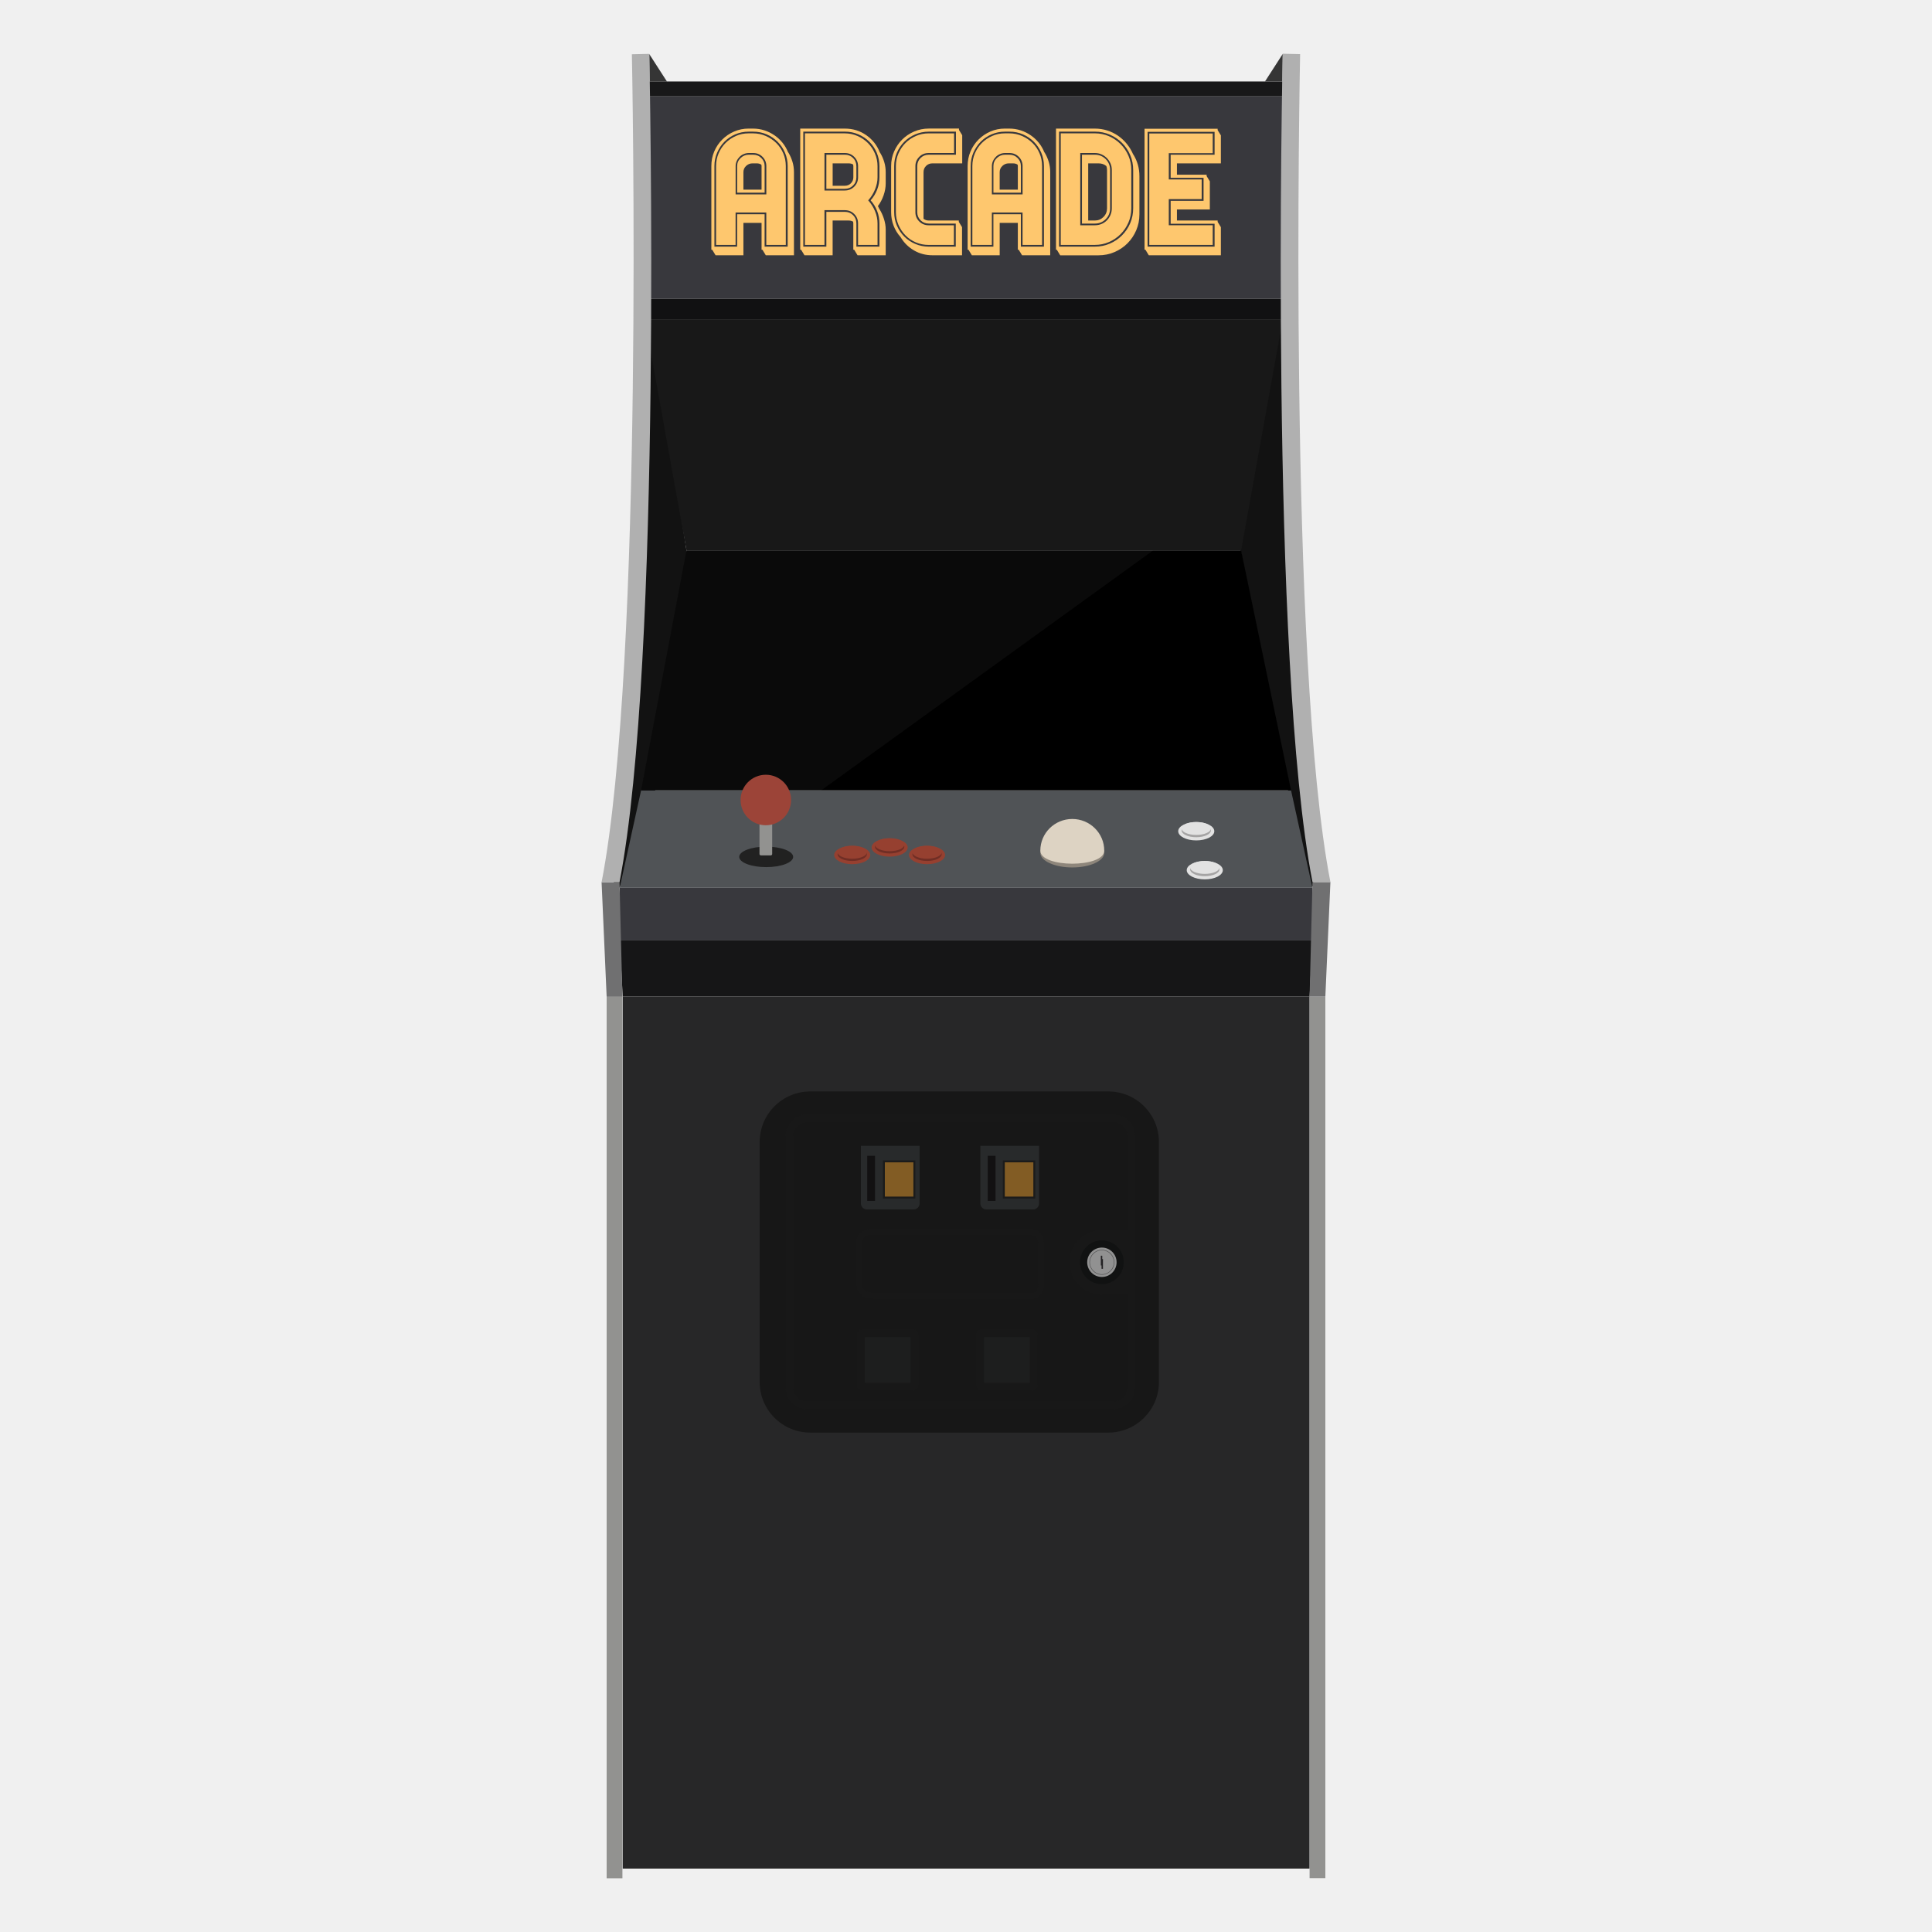
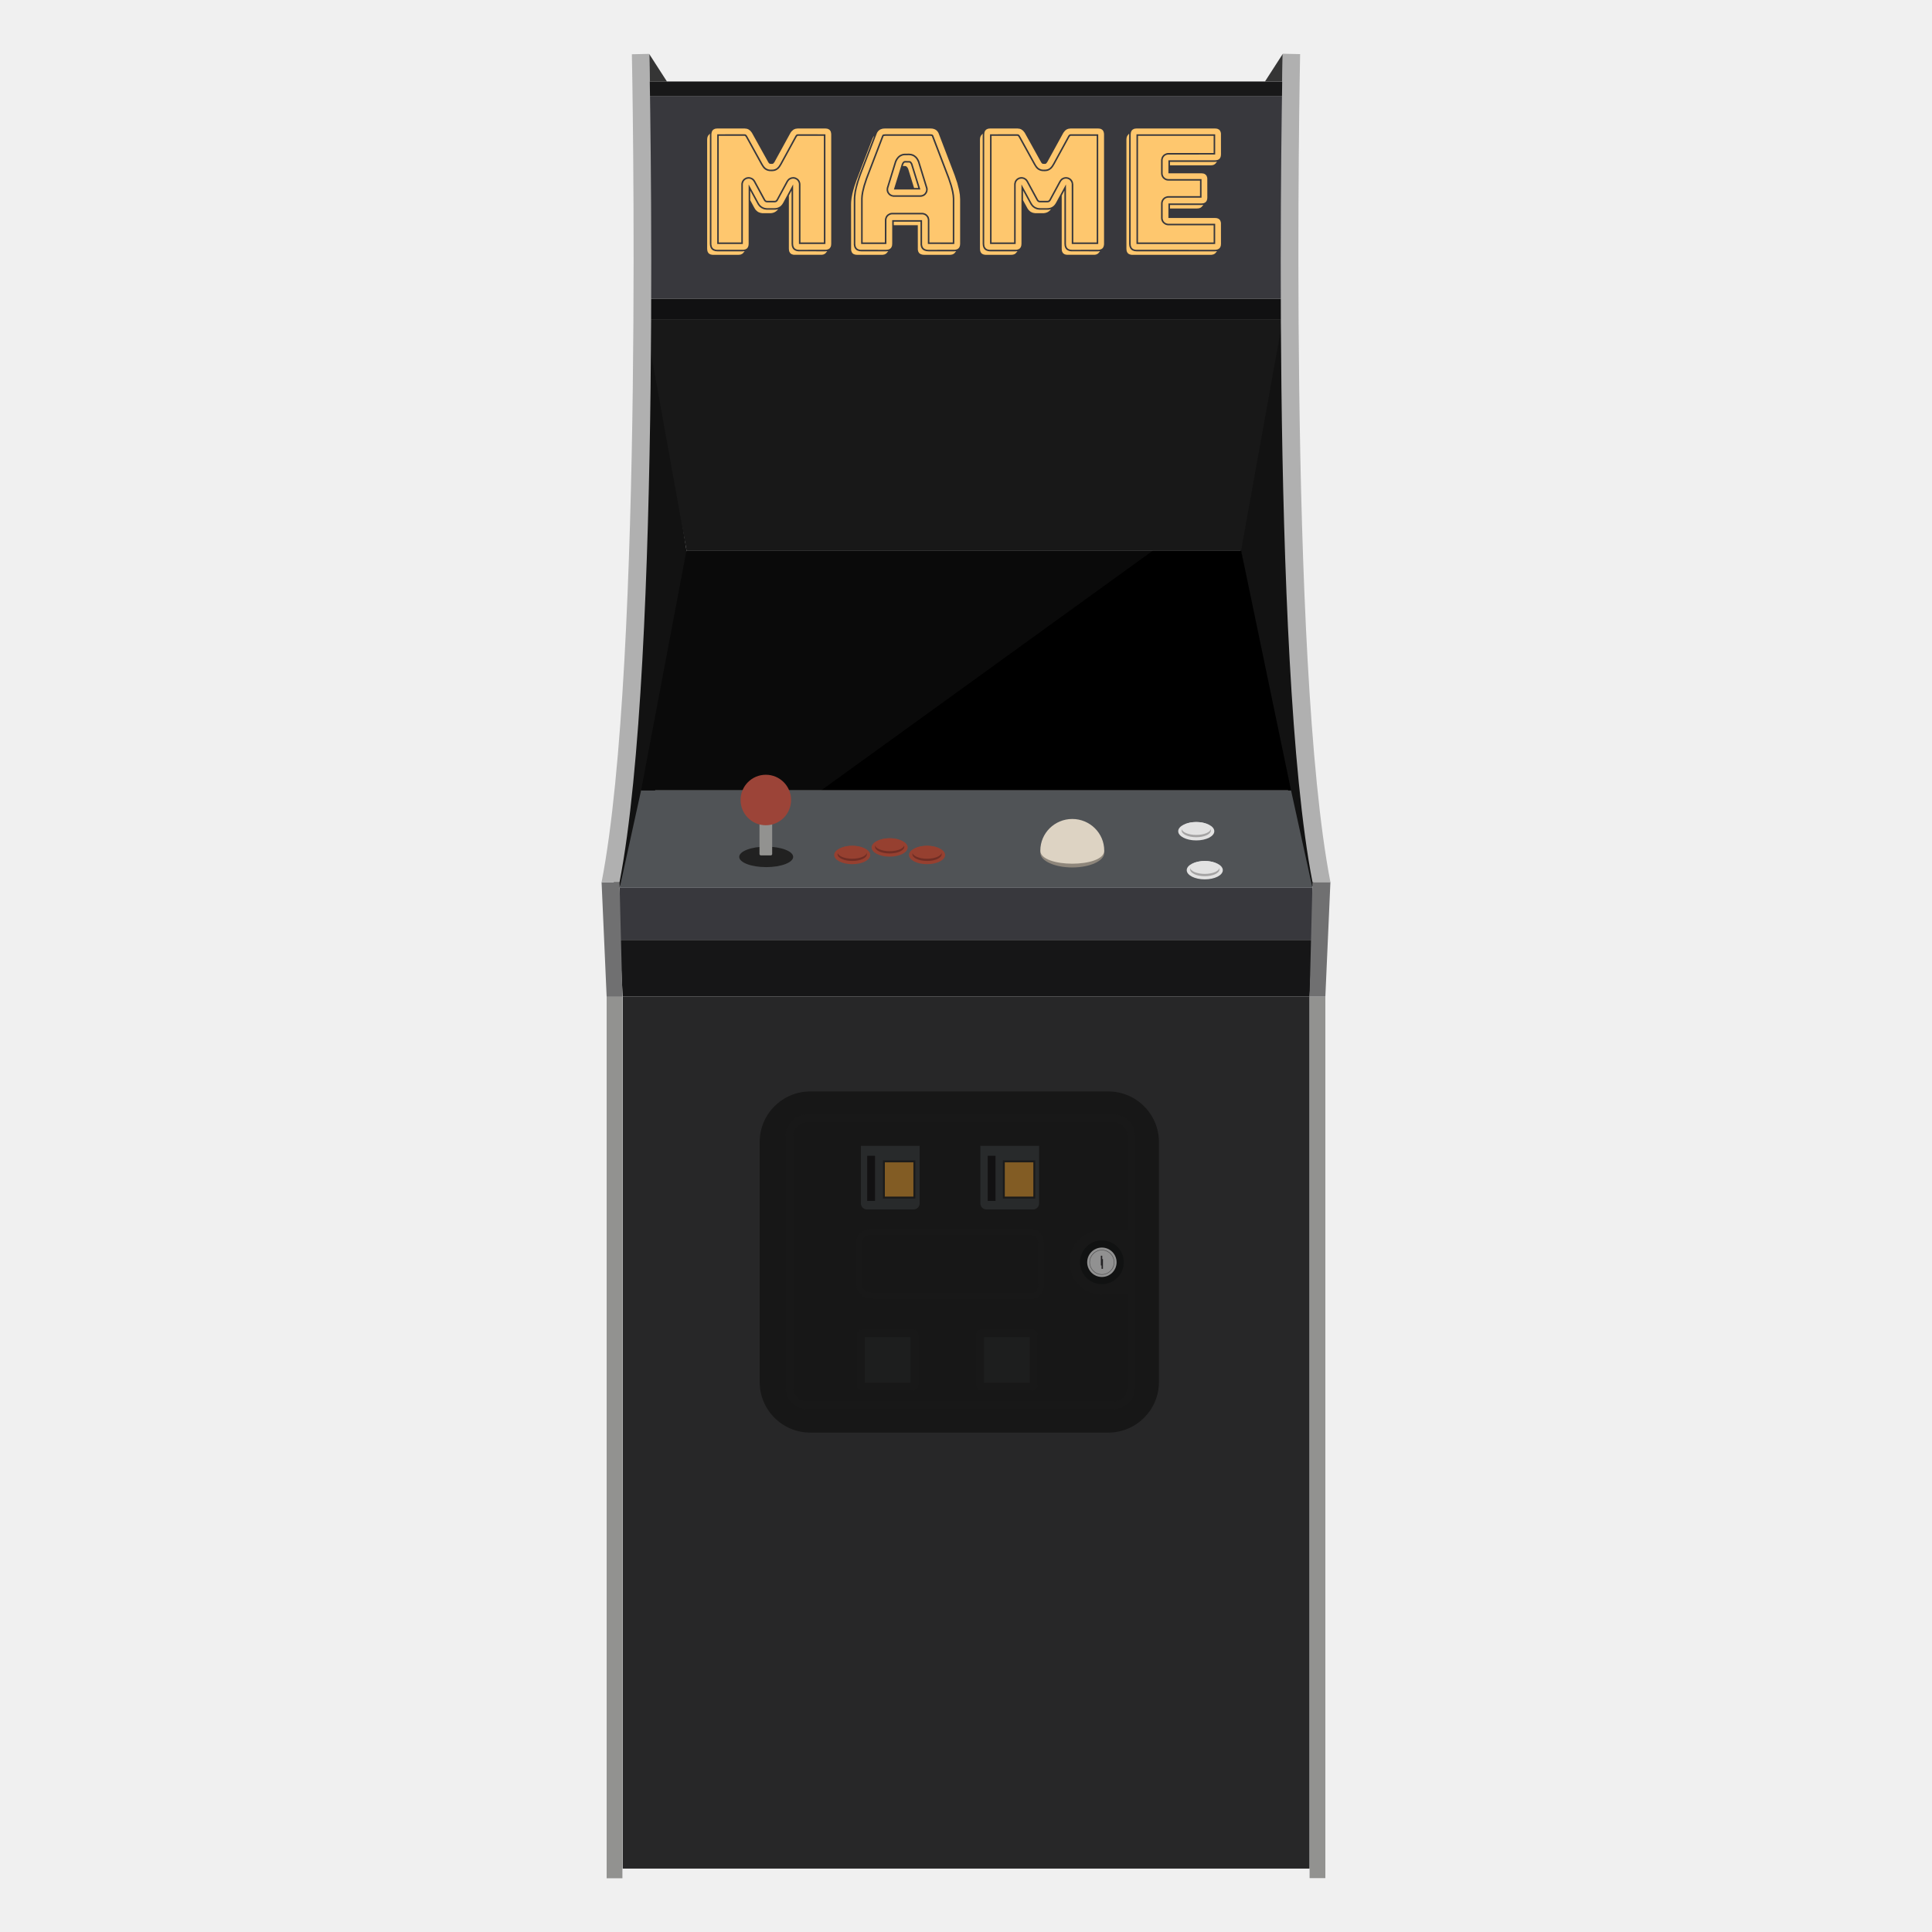
<svg xmlns="http://www.w3.org/2000/svg" id="Layer_1" data-name="Layer 1" viewBox="0 0 1000 1000">
  <defs>
    <style>
      .cls-1 {
        fill: #181818;
      }

      .cls-2 {
        fill: #282a2b;
      }

      .cls-3 {
        stroke-width: 4px;
      }

      .cls-3, .cls-4, .cls-5, .cls-6 {
        fill: none;
      }

      .cls-3, .cls-4, .cls-5, .cls-6, .cls-7 {
        stroke-miterlimit: 10;
      }

      .cls-3, .cls-4, .cls-6 {
        stroke: #181818;
      }

      .cls-8 {
        fill: #111212;
      }

      .cls-9 {
        fill: #181819;
      }

      .cls-10 {
        fill: #121212;
      }

      .cls-11 {
        fill: #272728;
      }

      .cls-12 {
        fill: #fff;
        opacity: .04;
      }

      .cls-13 {
        fill: #702e25;
      }

      .cls-14 {
        fill: #e2e2e2;
      }

      .cls-15 {
        fill: #929290;
      }

      .cls-4 {
        stroke-width: 4.07px;
      }

      .cls-16 {
        fill: #222123;
      }

      .cls-5 {
        stroke: #4c4c4d;
        stroke-width: .25px;
      }

      .cls-17 {
        fill: #919191;
      }

      .cls-18 {
        fill: #9c4438;
      }

      .cls-19 {
        fill: #505356;
      }

      .cls-20 {
        fill: #121112;
      }

      .cls-21 {
        fill: #ddd3c3;
      }

      .cls-22 {
        fill: #111112;
      }

      .cls-23 {
        fill: #a5a4a4;
      }

      .cls-24 {
        fill: #1d1e1e;
      }

      .cls-25 {
        fill: #353535;
      }

      .cls-26 {
        fill: #707071;
      }

      .cls-6 {
        stroke-width: 3px;
      }

      .cls-7 {
        fill: #825c24;
        stroke: #1b1b1b;
      }

      .cls-27 {
        fill: #964030;
      }

      .cls-28 {
        fill: #b0b0b0;
      }

      .cls-29 {
        fill: #212121;
      }

      .cls-30 {
        fill: #161617;
      }

      .cls-31 {
        fill: #8e867b;
      }

      .cls-32 {
        fill: #fec76e;
      }

      .cls-33 {
        fill: #38383d;
      }

      .cls-34 {
        fill: #171717;
      }
    </style>
  </defs>
  <polygon class="cls-10" points="355.33 284.89 358.85 354.72 320.8 459.37 317.34 459.44 323.27 411.11 326.61 357.64 331.83 259.21 334.13 175.29 338.15 175.29 355.33 284.89" />
  <polygon class="cls-10" points="642.02 284.28 676.55 458.77 680.01 458.83 674.08 410.51 670.74 357.04 665.52 258.61 665.04 159.11 659.2 174.68 642.02 284.28" />
  <rect class="cls-33" x="333.79" y="49.87" width="330.15" height="104.81" />
  <rect class="cls-9" x="333.79" y="42.18" width="330.15" height="7.69" />
  <rect class="cls-22" x="333.79" y="154.68" width="330.15" height="10.54" />
  <rect class="cls-33" x="320.8" y="459.37" width="358.54" height="27.28" />
  <rect class="cls-11" x="322.3" y="515.85" width="355.54" height="451.33" />
  <polygon class="cls-19" points="679.3 459.44 320.77 459.44 331.83 409.1 668.24 409.1 679.3 459.44" />
  <polygon class="cls-30" points="677.84 515.85 322.3 515.85 320.8 486.56 679.34 486.56 677.84 515.85" />
  <polygon class="cls-1" points="642.41 284.89 355.33 284.89 333.79 165.22 663.94 165.22 642.41 284.89" />
  <rect class="cls-15" x="677.84" y="515.85" width="8.16" height="456.27" />
  <polygon class="cls-26" points="686 515.85 677.84 515.85 679.34 456.57 688.62 456.57 686 515.85" />
  <polygon class="cls-25" points="654.75 42.18 663.94 27.92 663.78 42.18 654.75 42.18" />
  <path class="cls-28" d="M679.34,456.57c-22.28-114.62-15.47-425.62-15.4-428.76l9,.2c-.07,3.13-6.41,314.88,15.68,428.56h-9.28Z" />
  <rect class="cls-15" x="314" y="515.91" width="8.16" height="456.27" transform="translate(636.16 1488.1) rotate(-180)" />
  <polygon class="cls-26" points="314 515.91 322.16 515.91 320.66 456.64 311.38 456.64 314 515.91" />
  <polygon class="cls-25" points="345.25 42.25 336.06 27.98 336.22 42.25 345.25 42.25" />
  <path class="cls-28" d="M320.66,456.64c22.28-114.62,15.47-425.62,15.4-428.76l-9,.2c.07,3.13,6.41,314.88-15.68,428.56h9.28Z" />
  <polygon points="668.24 409.1 331.83 409.1 355.32 284.89 642.4 284.89 668.24 409.1" />
  <rect class="cls-34" x="393.2" y="564.93" width="206.66" height="176.58" rx="26.2" ry="26.2" />
  <path class="cls-6" d="M535.27,670.65h-82.94c-5.08,0-7.58-2.5-7.58-5.58v-21.87c0-3.08,2.5-5.58,5.58-5.58h82.94c3.08,0,5.58,2.5,5.58,5.58v21.87c0,3.08-2.5,5.58-3.58,5.58Z" />
  <rect class="cls-3" x="408.63" y="578.83" width="176.87" height="148.56" rx="9.1" ry="9.1" />
  <path class="cls-1" d="M587.11,653.35c0-3.26-.95-6.29-2.55-8.87v-7.9h-14.21c-9.26,0-16.77,7.51-16.77,16.77s7.51,16.77,16.77,16.77h14.21v-7.9c1.61-2.57,2.55-5.61,2.55-8.87Z" />
  <path class="cls-2" d="M507.42,593.08h30.41v29.82c0,1.72-1.4,3.11-3.11,3.11h-24.18c-1.72,0-3.11-1.4-3.11-3.11v-29.82h0Z" />
  <path class="cls-2" d="M445.59,593.08h30.41v29.82c0,1.72-1.4,3.11-3.11,3.11h-24.18c-1.72,0-3.11-1.4-3.11-3.11v-29.82h0Z" />
  <circle class="cls-8" cx="570.34" cy="653.35" r="11.33" />
  <circle class="cls-17" cx="570.34" cy="653.35" r="7.61" />
  <circle class="cls-5" cx="570.34" cy="653.35" r="6.32" />
  <rect class="cls-7" x="457.5" y="601.12" width="15.78" height="18.74" />
  <rect class="cls-7" x="519.58" y="601.12" width="15.78" height="18.74" />
  <rect class="cls-20" x="448.87" y="598.24" width="4.04" height="23.35" />
  <ellipse class="cls-31" cx="555.02" cy="441.44" rx="16.54" ry="7.55" />
  <rect class="cls-20" x="511.24" y="598.24" width="4.04" height="23.35" />
  <rect class="cls-24" x="445.83" y="690.24" width="27.48" height="26.78" />
  <rect class="cls-24" x="507.42" y="690.24" width="27.48" height="26.78" />
  <rect class="cls-4" x="445.59" y="690.04" width="27.72" height="27.72" rx=".75" ry=".75" />
  <rect class="cls-4" x="507.3" y="690.04" width="27.72" height="27.72" rx=".75" ry=".75" />
  <ellipse class="cls-27" cx="441.11" cy="442.54" rx="9.34" ry="4.76" />
  <ellipse class="cls-29" cx="396.58" cy="443.52" rx="13.96" ry="5.3" />
  <ellipse class="cls-13" cx="441.11" cy="442.14" rx="7.58" ry="3.5" />
  <ellipse class="cls-27" cx="441.11" cy="441.13" rx="7.58" ry="3.34" />
  <ellipse class="cls-27" cx="479.84" cy="442.54" rx="9.34" ry="4.76" />
  <ellipse class="cls-13" cx="479.84" cy="442.14" rx="7.58" ry="3.5" />
  <ellipse class="cls-27" cx="479.84" cy="441.13" rx="7.58" ry="3.34" />
  <ellipse class="cls-14" cx="619.18" cy="430.24" rx="9.34" ry="4.76" />
  <ellipse class="cls-23" cx="619.18" cy="429.84" rx="7.58" ry="3.5" />
  <ellipse class="cls-14" cx="619.18" cy="428.82" rx="7.58" ry="3.34" />
  <ellipse class="cls-14" cx="623.59" cy="450.4" rx="9.34" ry="4.76" />
  <ellipse class="cls-23" cx="623.59" cy="450.01" rx="7.58" ry="3.5" />
  <ellipse class="cls-14" cx="623.59" cy="448.99" rx="7.58" ry="3.34" />
  <ellipse class="cls-27" cx="460.48" cy="438.64" rx="9.34" ry="4.76" />
  <ellipse class="cls-13" cx="460.48" cy="438.25" rx="7.58" ry="3.5" />
  <ellipse class="cls-27" cx="460.48" cy="437.23" rx="7.58" ry="3.34" />
  <rect class="cls-15" x="393.11" y="419.46" width="6.57" height="23.29" rx=".72" ry=".72" />
  <path class="cls-21" d="M571.56,440.27c0,9.04-33.09,9.04-33.09,0s7.41-16.37,16.54-16.37,16.54,7.33,16.54,16.37Z" />
  <polygon class="cls-12" points="596.89 284.89 425.03 409.1 331.83 409.1 355.32 284.89 596.89 284.89" />
  <g>
-     <path class="cls-32" d="M389.8,66.56c2.05,0,4.01.31,5.88.92,1.87.61,3.6,1.46,5.18,2.55,1.58,1.08,2.97,2.37,4.17,3.86,1.2,1.49,2.15,3.12,2.85,4.87l.26.35c.88,1.46,1.56,3.03,2.06,4.7.5,1.67.75,3.44.75,5.31v43.02h-14.57l-1.76-2.9h-.44v-13.87h-9.39v16.77h-14.4l-1.76-2.9h-.44v-43.28c0-2.69.5-5.21,1.49-7.55.99-2.34,2.37-4.39,4.13-6.15s3.8-3.15,6.15-4.17c2.34-1.02,4.86-1.54,7.55-1.54h2.28ZM389.09,68.14h-1.58c-2.46,0-4.77.47-6.94,1.4-2.17.94-4.04,2.21-5.62,3.82-1.58,1.61-2.84,3.5-3.77,5.66-.94,2.17-1.4,4.48-1.4,6.94v41.7h11.76v-16.77h14.22v16.77h11.94v-41.7c0-2.46-.47-4.77-1.4-6.94-.94-2.16-2.21-4.05-3.82-5.66-1.61-1.61-3.5-2.88-5.66-3.82-2.17-.94-4.51-1.4-7.02-1.4h-.7ZM389.75,69.02c2.33,0,4.54.45,6.61,1.36,2.07.91,3.88,2.12,5.43,3.64,1.55,1.52,2.76,3.31,3.63,5.35.88,2.05,1.31,4.24,1.31,6.58v40.82h-10.1v-16.77h-15.89v16.77h-10.1v-40.82c0-2.34.44-4.53,1.31-6.58.88-2.05,2.07-3.83,3.59-5.35,1.52-1.52,3.3-2.74,5.34-3.64,2.04-.91,4.23-1.36,6.57-1.36h2.28ZM387.57,79.2c-.87,0-1.73.18-2.58.53-.84.35-1.57.83-2.18,1.45-.61.61-1.11,1.33-1.48,2.15-.38.82-.57,1.7-.57,2.63v14.66h15.89v-14.66c0-1.87-.66-3.47-1.96-4.78-1.31-1.32-2.93-1.98-4.85-1.98h-2.27ZM389.8,80.08c1.7,0,3.12.57,4.26,1.71s1.71,2.53,1.71,4.17v13.78h-14.22v-13.78c0-1.64.6-3.03,1.8-4.17,1.2-1.14,2.59-1.71,4.17-1.71h2.28ZM384.79,98.16h9.39v-12.2c0-.29-.03-.53-.09-.7-.64-.47-1.43-.7-2.37-.7h-2.28c-1.23,0-2.31.44-3.25,1.32-.94.88-1.4,1.96-1.4,3.25v9.04Z" />
-     <path class="cls-32" d="M414.64,129.24h-.44v-62.68h23.09c4.15,0,7.86,1.14,11.1,3.42,3.25,2.28,5.57,5.24,6.98,8.87l.26.35c.88,1.46,1.56,3.03,2.06,4.7.5,1.67.75,3.44.75,5.31v5.71c0,2.05-.37,4.11-1.1,6.19-.73,2.08-1.71,3.94-2.94,5.57l.61,1.23.09.18.18.26c.94,1.52,1.7,3.2,2.28,5.05.58,1.84.88,3.64.88,5.4v13.34h-14.57l-1.76-2.9h-.44v-13.61c0-.12-.02-.26-.04-.44-.03-.18-.04-.32-.04-.44-.64-.41-1.43-.61-2.37-.61h-8.25v18h-14.57l-1.76-2.9ZM455.2,115.63c0-2.22-.4-4.36-1.19-6.41-.79-2.05-1.92-3.89-3.38-5.53,1.46-1.64,2.59-3.48,3.38-5.53.79-2.05,1.19-4.18,1.19-6.41v-5.71c0-2.46-.47-4.78-1.4-6.98-.94-2.19-2.21-4.1-3.82-5.71-1.61-1.61-3.51-2.88-5.71-3.82-2.19-.94-4.52-1.4-6.98-1.4h-21.51v59.52h11.94v-18h9.57c1.7,0,3.12.57,4.26,1.71,1.14,1.14,1.71,2.56,1.71,4.26v12.03h11.94v-12.03ZM454.23,126.78h-10.1v-11.15c0-1.93-.66-3.56-1.99-4.87-1.32-1.32-2.96-1.98-4.9-1.98h-10.5v18h-10.1v-57.76h20.58c2.33,0,4.54.45,6.61,1.36,2.07.91,3.87,2.12,5.39,3.64,1.52,1.52,2.73,3.32,3.63,5.4.91,2.08,1.36,4.29,1.36,6.63v5.71c0,2.05-.43,4.13-1.27,6.23-.85,2.11-2.03,4.01-3.56,5.71,1.52,1.7,2.71,3.59,3.56,5.66.85,2.08,1.27,4.17,1.27,6.28v11.15ZM444.14,86.05c0-1.93-.66-3.56-1.99-4.87-1.32-1.32-2.96-1.98-4.9-1.98h-10.5v19.4h10.5c1.94,0,3.57-.66,4.9-1.98,1.32-1.32,1.99-2.94,1.99-4.87v-5.71ZM443.26,91.75c0,1.7-.57,3.12-1.71,4.26-1.14,1.14-2.56,1.71-4.26,1.71h-9.57v-17.65h9.57c1.7,0,3.12.57,4.26,1.71s1.71,2.56,1.71,4.26v5.71ZM441.68,86.05c0-.12-.02-.26-.04-.44-.03-.18-.04-.32-.04-.44-.64-.41-1.43-.61-2.37-.61h-8.25v11.59h6.32c1.23,0,2.27-.42,3.12-1.27s1.27-1.89,1.27-3.12v-5.71Z" />
-     <path class="cls-32" d="M496.37,67.26l1.67,2.72v14.57h-15.36c-1.35,0-2.46.44-3.34,1.32s-1.32,1.96-1.32,3.25v24.14c.76.59,1.67.88,2.72.88h15.54v.7l1.67,2.72v14.57h-15.27c-3.51,0-6.7-.83-9.57-2.5-2.87-1.67-5.15-3.91-6.85-6.72l-.18-.26c-1.52-1.7-2.71-3.64-3.56-5.84-.85-2.19-1.27-4.52-1.27-6.98v-23.88c0-2.69.51-5.21,1.54-7.55,1.02-2.34,2.41-4.39,4.17-6.15s3.82-3.15,6.19-4.17c2.37-1.02,4.9-1.54,7.59-1.54h15.63v.7ZM494.79,68.14h-14.05c-2.46,0-4.78.47-6.98,1.4-2.19.94-4.1,2.21-5.71,3.82s-2.88,3.5-3.82,5.66c-.94,2.17-1.4,4.48-1.4,6.94v23.88c0,2.46.47,4.77,1.4,6.94.94,2.17,2.21,4.05,3.82,5.66,1.61,1.61,3.51,2.88,5.71,3.82,2.19.94,4.52,1.4,6.98,1.4h13.96v-11.94h-13.96c-1.7,0-3.12-.57-4.26-1.71-1.14-1.14-1.71-2.53-1.71-4.17v-23.88c0-1.64.57-3.03,1.71-4.17,1.14-1.14,2.56-1.71,4.26-1.71h14.05v-11.94ZM493.83,79.2h-13.17c-1.93,0-3.56.66-4.87,1.98s-1.98,2.91-1.98,4.78v23.88c0,1.87.66,3.47,1.98,4.78s2.94,1.98,4.87,1.98h13.08v10.18h-13.08c-2.34,0-4.55-.44-6.62-1.32-2.07-.88-3.86-2.09-5.37-3.64-1.51-1.55-2.71-3.35-3.61-5.4-.9-2.05-1.35-4.24-1.35-6.58v-23.88c0-2.34.45-4.53,1.35-6.58.9-2.05,2.1-3.83,3.61-5.35,1.51-1.52,3.3-2.74,5.37-3.64,2.07-.91,4.27-1.36,6.62-1.36h13.17v10.18Z" />
-     <path class="cls-32" d="M522.44,66.56c2.05,0,4.01.31,5.88.92,1.87.61,3.6,1.46,5.18,2.55,1.58,1.08,2.97,2.37,4.17,3.86,1.2,1.49,2.15,3.12,2.85,4.87l.26.35c.88,1.46,1.57,3.03,2.06,4.7.5,1.67.75,3.44.75,5.31v43.02h-14.57l-1.75-2.9h-.44v-13.87h-9.39v16.77h-14.4l-1.76-2.9h-.44v-43.28c0-2.69.5-5.21,1.49-7.55,1-2.34,2.37-4.39,4.13-6.15s3.8-3.15,6.14-4.17c2.34-1.02,4.86-1.54,7.55-1.54h2.28ZM521.74,68.14h-1.58c-2.46,0-4.77.47-6.94,1.4-2.17.94-4.04,2.21-5.62,3.82-1.58,1.61-2.84,3.5-3.78,5.66-.94,2.17-1.4,4.48-1.4,6.94v41.7h11.76v-16.77h14.22v16.77h11.94v-41.7c0-2.46-.47-4.77-1.4-6.94-.94-2.16-2.21-4.05-3.82-5.66-1.61-1.61-3.5-2.88-5.66-3.82-2.17-.94-4.51-1.4-7.02-1.4h-.7ZM522.4,69.02c2.33,0,4.54.45,6.61,1.36,2.07.91,3.88,2.12,5.43,3.64,1.55,1.52,2.76,3.31,3.63,5.35.88,2.05,1.31,4.24,1.31,6.58v40.82h-10.1v-16.77h-15.89v16.77h-10.1v-40.82c0-2.34.44-4.53,1.31-6.58.88-2.05,2.07-3.83,3.59-5.35,1.52-1.52,3.3-2.74,5.34-3.64,2.04-.91,4.23-1.36,6.57-1.36h2.28ZM520.21,79.2c-.88,0-1.73.18-2.58.53-.85.35-1.57.83-2.18,1.45-.61.61-1.11,1.33-1.48,2.15-.38.82-.57,1.7-.57,2.63v14.66h15.89v-14.66c0-1.87-.65-3.47-1.96-4.78-1.31-1.32-2.93-1.98-4.85-1.98h-2.27ZM522.44,80.08c1.7,0,3.12.57,4.26,1.71,1.14,1.14,1.71,2.53,1.71,4.17v13.78h-14.22v-13.78c0-1.64.6-3.03,1.8-4.17,1.2-1.14,2.59-1.71,4.17-1.71h2.28ZM517.44,98.16h9.39v-12.2c0-.29-.03-.53-.09-.7-.64-.47-1.44-.7-2.37-.7h-2.28c-1.23,0-2.31.44-3.25,1.32-.94.88-1.41,1.96-1.41,3.25v9.04Z" />
-     <path class="cls-32" d="M547.02,129.24h-.44v-62.68h20.1c2.22,0,4.36.32,6.41.97,2.05.65,3.93,1.57,5.66,2.77,1.73,1.2,3.25,2.62,4.56,4.26,1.32,1.64,2.38,3.42,3.21,5.35l.17.18c1,1.64,1.76,3.38,2.28,5.22.53,1.84.79,3.79.79,5.84v19.84c0,2.93-.56,5.68-1.67,8.25-1.11,2.58-2.62,4.81-4.52,6.72-1.9,1.9-4.14,3.41-6.72,4.52-2.58,1.11-5.33,1.67-8.25,1.67h-19.84l-1.76-2.9ZM586.53,87.98c0-2.75-.51-5.33-1.54-7.73-1.02-2.4-2.44-4.51-4.26-6.32-1.81-1.81-3.92-3.23-6.32-4.26-2.4-1.02-4.98-1.54-7.73-1.54h-18.52v59.52h18.52c2.75,0,5.33-.51,7.73-1.54,2.4-1.02,4.51-2.44,6.32-4.26s3.23-3.92,4.26-6.32c1.02-2.4,1.54-4.97,1.54-7.73v-19.84ZM585.56,107.82c0,2.63-.5,5.09-1.49,7.37-.99,2.28-2.35,4.29-4.07,6.01-1.72,1.73-3.72,3.09-6,4.08-2.28,1-4.73,1.49-7.36,1.49h-17.6v-57.76h17.6c2.63,0,5.08.5,7.36,1.49,2.28,1,4.28,2.36,6,4.08,1.72,1.73,3.08,3.73,4.07,6.01.99,2.28,1.49,4.74,1.49,7.37v19.84ZM559.14,79.2v37.4h7.55c1.23,0,2.37-.22,3.42-.66s1.98-1.05,2.77-1.84,1.42-1.73,1.89-2.81c.47-1.08.7-2.24.7-3.47v-19.84c0-1.23-.23-2.37-.7-3.42-.47-1.05-1.1-1.98-1.89-2.77-.79-.79-1.71-1.42-2.77-1.89-1.05-.47-2.19-.7-3.42-.7h-7.55ZM566.69,80.08c2.22,0,4.1.76,5.62,2.28,1.52,1.52,2.28,3.4,2.28,5.62v19.84c0,2.23-.76,4.1-2.28,5.62s-3.39,2.28-5.62,2.28h-6.67v-35.64h6.67ZM563.26,114.14h3.42c1.76,0,3.25-.61,4.48-1.84,1.23-1.23,1.84-2.72,1.84-4.48v-19.84c0-.82-.12-1.49-.35-2.02-1.11-.94-2.46-1.4-4.04-1.4h-5.36v29.58Z" />
-     <path class="cls-32" d="M630.25,114.84l1.67,2.73v14.56h-37.31l-1.76-2.9h-.44v-62.59h37.84v.7l1.67,2.72v14.49h-22.74v5.88h15.36v.7l1.67,2.72v14.57h-17.03v5.71h21.07v.71ZM605.93,115.81v-11.85h17.03v-11.94h-17.03v-11.94h22.74v-11.85h-34.68v59.43h34.68v-11.85h-22.74ZM627.7,126.78h-32.83v-57.68h32.83v10.18h-22.74v13.61h17.03v10.18h-17.03v13.52h22.74v10.18Z" />
+     <path class="cls-32" fill-rule="evenodd" d="M367.44,69.13L366.57,70.17L366.37,70.50L366.11,71.28L366.02,72.24L366.02,128.76L366.11,129.72L366.37,130.50L366.81,131.12L367.09,131.35L367.79,131.70L368.66,131.88L382.16,131.90L383.12,131.81L383.53,131.70L384.23,131.35L384.51,131.12L385.45,130.00L384.37,130.10L371.34,130.10L370.24,130.00L369.26,129.67L368.82,129.41L368.44,129.08L368.11,128.70L367.85,128.26L367.52,127.28L367.42,126.18ZM390.44,107.56L390.98,108.42L391.29,108.79L391.97,109.41L392.34,109.66L392.74,109.87L393.60,110.18L394.55,110.34L398.55,110.36L399.07,110.34L400.02,110.18L400.88,109.87L401.65,109.41L402.33,108.79L402.79,108.24L401.88,108.47L401.33,108.53L396.69,108.53L395.60,108.36L395.08,108.20L394.13,107.74L393.27,107.11L392.89,106.72L392.22,105.84L388.30,98.62L388.30,103.60ZM408.32,128.76L408.41,129.72L408.52,130.13L408.87,130.83L409.39,131.35L409.72,131.55L410.50,131.81L410.96,131.88L425.40,131.88L426.27,131.70L426.97,131.35L427.25,131.12L428.19,130.00L427.11,130.10L413.09,130.08L412.03,129.86L411.12,129.41L410.74,129.08L410.42,128.70L410.15,128.26L409.82,127.28L409.72,126.18L409.72,98.62L408.32,101.20ZM493.98,131.12L494.92,130.00L493.84,130.10L480.63,130.10L479.46,130.00L478.42,129.68L477.96,129.42L477.55,129.10L477.20,128.72L476.92,128.29L476.71,127.81L476.47,126.74L476.45,114.75L462.61,114.75L462.61,116.55L475.05,116.55L475.07,129.26L475.26,130.13L475.64,130.83L475.90,131.12L476.56,131.55L477.41,131.81L478.45,131.90L492.12,131.88L492.99,131.70L493.69,131.35ZM452.49,70.30L452.14,70.72L451.68,71.52L443.35,93.26L442.39,96.03L441.64,98.55L441.20,100.28L440.79,102.41L440.56,104.38L440.51,105.73L440.53,129.26L440.60,129.72L440.86,130.50L441.29,131.12L441.90,131.55L442.69,131.81L443.65,131.90L456.97,131.88L457.84,131.70L458.54,131.35L458.82,131.12L459.77,130.00L458.69,130.10L445.83,130.10L444.73,130.00L443.74,129.67L443.31,129.41L442.93,129.08L442.60,128.70L442.34,128.26L442.14,127.79L441.93,126.74L441.91,102.67L442.06,100.72L442.39,98.61L443.24,95.12L444.54,91.11ZM469.22,86.19L469.74,86.77L470.08,87.42L473.12,97.27L475.29,97.27L471.53,85.10L471.10,84.38L470.88,84.20L470.59,84.13L468.36,84.14L468.03,84.30L467.61,84.92L467.27,85.93L468.59,85.94L468.91,86.03ZM549.54,128.76L549.62,129.72L549.73,130.13L550.08,130.83L550.32,131.12L550.93,131.55L551.30,131.70L552.17,131.88L566.61,131.88L567.48,131.70L568.18,131.35L568.46,131.12L569.41,130.00L568.33,130.10L554.30,130.08L553.25,129.86L552.34,129.41L551.95,129.08L551.63,128.70L551.37,128.26L551.04,127.28L550.94,126.18L550.94,98.62L549.54,101.20ZM508.65,69.13L507.78,70.17L507.58,70.50L507.32,71.28L507.23,72.24L507.23,128.76L507.32,129.72L507.58,130.50L508.02,131.12L508.30,131.35L509.00,131.70L509.87,131.88L523.37,131.90L524.33,131.81L525.11,131.55L525.44,131.35L525.72,131.12L526.67,130.00L525.59,130.10L512.56,130.10L511.45,130.00L510.47,129.67L510.03,129.41L509.65,129.08L509.33,128.70L509.06,128.26L508.73,127.28L508.63,126.18ZM529.51,103.60L531.91,108.01L532.50,108.79L533.18,109.41L533.55,109.66L534.37,110.05L534.81,110.18L535.77,110.34L539.77,110.36L540.28,110.34L541.23,110.18L542.10,109.87L542.87,109.41L543.54,108.79L544.00,108.24L543.10,108.47L542.54,108.53L537.90,108.53L536.81,108.36L536.30,108.20L535.34,107.74L534.49,107.11L534.11,106.72L533.44,105.84L529.51,98.62ZM619.58,107.91L620.53,107.83L621.32,107.56L621.93,107.13L622.87,106.02L621.79,106.11L605.57,106.11L605.57,107.91ZM626.64,85.58L627.60,85.50L628.38,85.24L629.00,84.80L629.94,83.69L628.86,83.78L605.57,83.78L605.57,85.58ZM584.45,69.13L583.57,70.17L583.38,70.50L583.12,71.28L583.03,72.24L583.03,128.76L583.12,129.72L583.23,130.13L583.57,130.83L584.10,131.35L584.80,131.70L585.67,131.88L586.17,131.90L626.64,131.90L627.14,131.88L628.01,131.70L628.71,131.35L629.00,131.12L629.94,130.00L628.86,130.10L588.35,130.10L587.25,130.00L586.26,129.67L585.83,129.41L585.45,129.08L585.12,128.70L584.67,127.79L584.53,127.28L584.43,126.18Z" />
+     <path class="cls-32" fill-rule="evenodd" d="M370.86,129.28L384.86,129.28L385.73,129.10L386.43,128.75L386.71,128.52L387.15,127.90L387.41,127.12L387.50,126.16L387.50,95.46L392.64,104.97L393.18,105.82L393.49,106.19L394.17,106.81L394.94,107.27L395.80,107.58L396.75,107.74L397.26,107.76L400.75,107.76L401.75,107.68L402.22,107.58L403.08,107.27L403.85,106.81L404.20,106.52L404.84,105.82L405.38,104.97L410.52,95.46L410.52,126.16L410.61,127.12L410.87,127.90L411.31,128.52L411.92,128.95L412.70,129.21L413.66,129.30L427.60,129.28L428.47,129.10L429.17,128.75L429.45,128.52L429.89,127.90L430.04,127.53L430.15,127.12L430.24,126.16L430.24,69.64L430.21,69.14L430.04,68.27L429.89,67.90L429.45,67.28L429.17,67.05L428.47,66.70L428.05,66.59L427.10,66.50L412.96,66.50L411.73,66.66L411.00,66.95L410.65,67.15L409.73,67.97L409.19,68.70L400.85,83.91L400.28,84.62L399.94,84.78L399.62,84.82L398.75,84.81L398.37,84.73L398.06,84.52L397.73,84.10L389.17,68.70L388.35,67.66L387.37,66.95L386.63,66.66L385.40,66.50L371.36,66.50L370.40,66.59L369.99,66.70L369.29,67.05L369.00,67.28L368.57,67.90L368.42,68.27L368.24,69.14L368.22,69.64L368.22,126.16L368.24,126.66L368.42,127.53L368.57,127.90L369.00,128.52L369.29,128.75L369.99,129.10ZM371.23,126.29L371.23,69.51L385.34,69.50L385.82,69.55L386.07,69.67L386.50,70.09L386.80,70.59L394.64,84.78L395.32,85.89L396.03,86.73L396.83,87.31L397.86,87.71L398.83,87.82L400.24,87.77L401.15,87.54L401.69,87.28L402.20,86.93L403.00,86.08L403.82,84.77L411.57,70.59L411.87,70.09L412.29,69.67L412.55,69.55L413.03,69.50L427.23,69.51L427.23,126.29L413.53,126.29L413.51,95.16L413.39,94.59L413.17,94.05L412.65,93.34L412.19,92.97L411.68,92.69L411.12,92.52L410.53,92.46L409.95,92.51L409.12,92.81L408.63,93.13L408.21,93.54L407.88,94.03L402.58,103.80L402.18,104.30L401.79,104.56L401.27,104.71L400.70,104.76L396.99,104.74L396.37,104.62L395.97,104.40L395.58,104.00L395.26,103.50L390.13,94.03L389.61,93.33L389.15,92.96L388.63,92.68L388.07,92.51L387.49,92.46L386.62,92.59L386.08,92.82L385.59,93.14L385.17,93.56L384.85,94.05L384.55,94.87L384.50,95.46L384.49,126.29ZM461.61,127.53L461.72,127.12L461.81,126.16L461.81,113.95L477.25,113.95L477.27,126.66L477.46,127.53L477.84,128.23L478.10,128.52L478.76,128.95L479.61,129.21L480.65,129.30L494.32,129.28L495.19,129.10L495.89,128.75L496.41,128.23L496.76,127.53L496.87,127.12L496.96,126.16L496.96,103.13L496.82,100.82L496.38,98.23L495.48,94.72L494.11,90.66L485.79,68.92L485.58,68.50L485.06,67.78L484.40,67.22L483.61,66.82L482.67,66.58L481.61,66.50L458.15,66.50L457.05,66.58L456.56,66.68L455.68,67.00L455.29,67.22L454.62,67.78L454.09,68.50L453.88,68.92L445.55,90.66L444.39,94.08L443.54,97.12L443.08,99.30L442.76,101.78L442.71,103.13L442.71,126.16L442.80,127.12L443.06,127.90L443.49,128.52L443.78,128.75L444.47,129.10L445.35,129.28L458.67,129.30L459.63,129.21L460.04,129.10L460.74,128.75L461.26,128.23ZM445.72,126.29L445.71,102.77L445.83,101.17L446.12,99.34L446.89,96.17L448.12,92.38L456.50,70.46L456.75,69.90L456.92,69.74L457.30,69.59L458.20,69.50L481.55,69.50L482.20,69.54L482.74,69.73L483.05,70.13L491.30,91.69L492.60,95.58L493.08,97.29L493.55,99.34L493.84,101.17L493.95,102.77L493.95,126.29L480.26,126.27L480.25,113.95L480.19,113.36L479.89,112.53L479.57,112.05L479.15,111.63L478.40,111.18L477.83,111.01L477.25,110.95L461.81,110.95L461.22,111.01L460.40,111.30L459.69,111.83L459.32,112.28L459.04,112.80L458.82,113.65L458.80,126.29ZM512.07,129.28L526.07,129.28L526.53,129.21L527.31,128.95L527.92,128.52L528.36,127.90L528.62,127.12L528.71,126.16L528.71,95.46L533.86,104.97L534.40,105.82L534.70,106.19L535.38,106.81L536.15,107.27L537.01,107.58L537.48,107.68L538.48,107.76L541.97,107.76L542.97,107.68L543.43,107.58L544.30,107.27L544.69,107.06L545.42,106.52L546.05,105.82L546.59,104.97L551.74,95.46L551.74,126.16L551.82,127.12L552.08,127.90L552.52,128.52L553.13,128.95L553.92,129.21L554.88,129.30L568.81,129.28L569.27,129.21L570.05,128.95L570.66,128.52L570.90,128.23L571.25,127.53L571.43,126.66L571.45,126.16L571.45,69.64L571.43,69.14L571.25,68.27L570.90,67.57L570.66,67.28L570.05,66.85L569.68,66.70L569.27,66.59L568.31,66.50L554.18,66.50L552.95,66.66L552.21,66.95L551.87,67.15L551.23,67.66L550.41,68.70L542.06,83.91L541.50,84.62L541.16,84.78L540.83,84.82L539.96,84.81L539.58,84.73L539.27,84.52L538.94,84.10L530.39,68.70L529.56,67.66L528.58,66.95L527.85,66.66L526.62,66.50L512.57,66.50L511.61,66.59L511.20,66.70L510.50,67.05L510.22,67.28L509.78,67.90L509.63,68.27L509.52,68.68L509.43,69.64L509.43,126.16L509.52,127.12L509.63,127.53L509.78,127.90L510.22,128.52L510.50,128.75L511.20,129.10ZM512.44,126.29L512.44,69.51L526.55,69.50L527.03,69.55L527.29,69.67L527.71,70.09L528.02,70.59L535.85,84.78L536.53,85.89L537.24,86.73L538.04,87.31L539.07,87.71L540.05,87.82L541.45,87.77L542.36,87.54L542.91,87.28L543.41,86.93L544.22,86.08L545.04,84.77L552.78,70.59L553.08,70.09L553.51,69.67L553.76,69.55L554.24,69.50L568.44,69.51L568.44,126.29L554.74,126.29L554.72,95.16L554.61,94.59L554.38,94.05L553.86,93.34L553.41,92.97L552.89,92.69L552.33,92.52L551.74,92.46L551.16,92.51L550.60,92.68L550.08,92.96L549.43,93.54L549.10,94.03L543.80,103.80L543.39,104.30L543.01,104.56L542.48,104.71L541.91,104.76L538.20,104.74L537.59,104.62L537.18,104.40L536.79,104.00L536.47,103.50L531.35,94.03L530.82,93.33L530.36,92.96L529.85,92.68L529.28,92.51L528.70,92.46L527.83,92.59L527.29,92.82L526.80,93.14L526.39,93.56L526.06,94.05L525.84,94.59L525.71,95.46L525.70,126.29ZM587.87,129.28L628.84,129.30L629.34,129.28L630.21,129.10L630.91,128.75L631.43,128.23L631.78,127.53L631.89,127.12L631.98,126.16L631.96,115.45L631.89,115.00L631.63,114.21L631.20,113.60L630.58,113.16L629.80,112.90L628.84,112.82L604.77,112.82L604.77,105.31L621.78,105.31L622.73,105.23L623.15,105.12L623.85,104.77L624.37,104.25L624.57,103.92L624.83,103.13L624.91,102.17L624.89,92.34L624.83,91.88L624.57,91.10L624.13,90.49L623.52,90.05L623.15,89.90L622.73,89.79L621.78,89.70L604.77,89.70L604.77,82.98L628.84,82.98L629.34,82.96L630.21,82.79L630.91,82.44L631.20,82.20L631.63,81.59L631.89,80.80L631.98,79.84L631.96,69.14L631.89,68.68L631.63,67.90L631.20,67.28L630.91,67.05L630.21,66.70L629.80,66.59L628.84,66.50L588.37,66.50L587.41,66.59L587.00,66.70L586.30,67.05L585.77,67.57L585.58,67.90L585.32,68.68L585.23,69.64L585.23,126.16L585.32,127.12L585.43,127.53L585.77,128.23L586.01,128.52L586.62,128.95L587.00,129.10ZM588.24,126.29L588.24,69.51L628.97,69.51L628.97,79.98L604.47,80.00L603.62,80.21L603.10,80.49L602.65,80.86L602.27,81.32L602.00,81.84L601.82,82.40L601.77,82.98L601.77,89.70L601.82,90.29L602.00,90.85L602.27,91.37L602.65,91.82L603.35,92.35L603.90,92.57L604.77,92.70L621.71,92.70L621.91,92.71L621.91,92.91L621.91,102.31L604.77,102.31L604.18,102.37L603.62,102.54L603.10,102.82L602.65,103.19L602.27,103.65L602.00,104.17L601.82,104.73L601.77,105.31L601.78,113.11L602.00,113.96L602.27,114.48L602.65,114.94L603.10,115.31L603.62,115.59L604.47,115.80L628.97,115.82L628.97,126.29ZM589.03,125.50L628.18,125.50L628.18,116.62L604.39,116.60L603.66,116.45L602.98,116.17L602.08,115.50L601.61,114.93L601.26,114.27L601.04,113.56L600.97,112.82L600.97,105.31L601.04,104.57L601.26,103.86L601.83,102.90L602.36,102.38L602.98,101.96L604.03,101.59L604.77,101.51L621.12,101.51L621.12,93.50L604.39,93.48L603.66,93.34L602.98,93.05L602.08,92.39L601.61,91.81L601.26,91.16L601.04,90.44L600.97,89.70L600.98,82.61L601.26,81.53L601.61,80.87L602.08,80.30L602.66,79.83L603.66,79.35L604.39,79.20L628.18,79.19L628.18,70.30L589.03,70.30ZM513.23,125.50L524.91,125.50L524.93,95.09L525.20,94.01L525.55,93.35L526.02,92.77L526.59,92.30L527.25,91.95L527.96,91.73L528.70,91.66L529.44,91.73L530.15,91.94L531.11,92.51L531.63,93.03L532.05,93.65L537.32,103.37L537.52,103.63L537.78,103.83L538.09,103.92L538.55,103.96L542.18,103.95L542.66,103.83L542.93,103.63L543.27,103.11L548.39,93.65L549.06,92.76L549.64,92.29L550.65,91.82L551.75,91.66L552.85,91.82L553.53,92.11L554.15,92.52L554.68,93.05L555.09,93.67L555.37,94.36L555.54,95.46L555.54,125.50L567.65,125.50L567.65,70.30L554.26,70.30L553.94,70.34L553.48,70.98L545.74,85.15L544.96,86.41L544.18,87.32L543.23,88.01L542.64,88.28L541.98,88.49L540.83,88.62L539.31,88.56L538.24,88.28L537.58,87.97L537.03,87.61L536.50,87.13L536.08,86.63L535.24,85.32L527.32,70.98L526.85,70.34L526.53,70.30L513.23,70.30ZM446.51,125.50L458.01,125.50L458.01,113.95L458.08,113.21L458.46,112.16L458.87,111.54L459.40,111.01L460.36,110.44L461.07,110.22L461.81,110.15L477.25,110.15L477.99,110.22L479.04,110.60L479.66,111.01L480.41,111.84L480.76,112.49L481.03,113.58L481.05,125.50L493.16,125.50L493.16,102.79L493.04,101.26L492.76,99.49L492.01,96.39L490.79,92.65L482.28,70.39L481.54,70.30L458.21,70.30L457.38,70.40L448.87,92.65L447.66,96.39L446.90,99.49L446.63,101.26L446.51,102.79ZM475.91,83.69L480.10,97.31L480.18,98.06L480.02,99.16L479.73,99.86L479.07,100.76L478.49,101.23L477.83,101.58L477.12,101.80L476.38,101.87L462.31,101.86L461.22,101.58L460.57,101.23L459.99,100.76L459.32,99.86L459.04,99.16L458.90,98.43L458.96,97.31L463.15,83.69L463.41,83.04L463.85,82.22L464.69,81.14L465.26,80.63L465.76,80.28L466.77,79.81L467.40,79.64L468.21,79.54L470.62,79.53L471.65,79.64L472.28,79.81L472.89,80.06L473.44,80.38L474.23,81.01L474.74,81.56L475.21,82.22L475.65,83.04ZM372.02,125.50L383.70,125.50L383.71,95.09L383.86,94.36L384.14,93.67L384.56,93.05L385.08,92.52L386.03,91.95L386.74,91.73L387.48,91.66L388.22,91.73L389.27,92.10L389.89,92.51L390.42,93.03L390.84,93.65L396.11,103.37L396.30,103.63L396.57,103.83L396.88,103.92L397.34,103.96L400.97,103.95L401.45,103.83L401.71,103.63L402.06,103.11L407.18,93.65L407.85,92.76L408.43,92.29L409.43,91.82L410.53,91.66L411.27,91.73L411.99,91.95L412.94,92.52L413.46,93.05L413.88,93.67L414.25,94.72L414.32,95.46L414.32,125.50L426.44,125.50L426.44,70.30L413.05,70.30L412.73,70.34L412.27,70.98L404.53,85.15L403.75,86.41L402.97,87.32L402.02,88.01L401.43,88.28L400.77,88.49L399.62,88.62L398.10,88.56L397.02,88.28L396.37,87.97L395.82,87.61L395.29,87.13L394.87,86.63L394.02,85.32L386.11,70.98L385.64,70.34L385.32,70.30L372.02,70.30ZM475.14,83.93L474.52,82.63L474.12,82.07L473.67,81.57L473.01,81.05L472.55,80.78L471.51,80.43L470.62,80.33L468.26,80.34L467.55,80.43L467.02,80.57L466.19,80.96L465.62,81.36L465.06,81.92L464.42,82.82L463.91,83.93L459.74,97.47L459.69,98.36L459.91,99.21L460.18,99.73L460.77,100.39L461.53,100.84L462.09,101.02L462.68,101.07L476.38,101.07L477.25,100.94L477.79,100.72L478.28,100.39L478.70,99.97L479.15,99.21L479.32,98.65L479.38,98.06L479.31,97.47ZM476.38,98.07L462.68,98.07L466.78,84.82L467.24,83.99L467.79,83.50L468.10,83.38L468.44,83.33L470.96,83.38L471.27,83.50L471.56,83.70L472.06,84.36L472.28,84.82Z" />
  </g>
  <circle class="cls-18" cx="396.39" cy="414.08" r="13.07" />
  <rect class="cls-16" x="569.79" y="649.95" width=".73" height="5.05" />
  <rect class="cls-16" x="570.16" y="651.7" width=".73" height="5.05" />
</svg>
